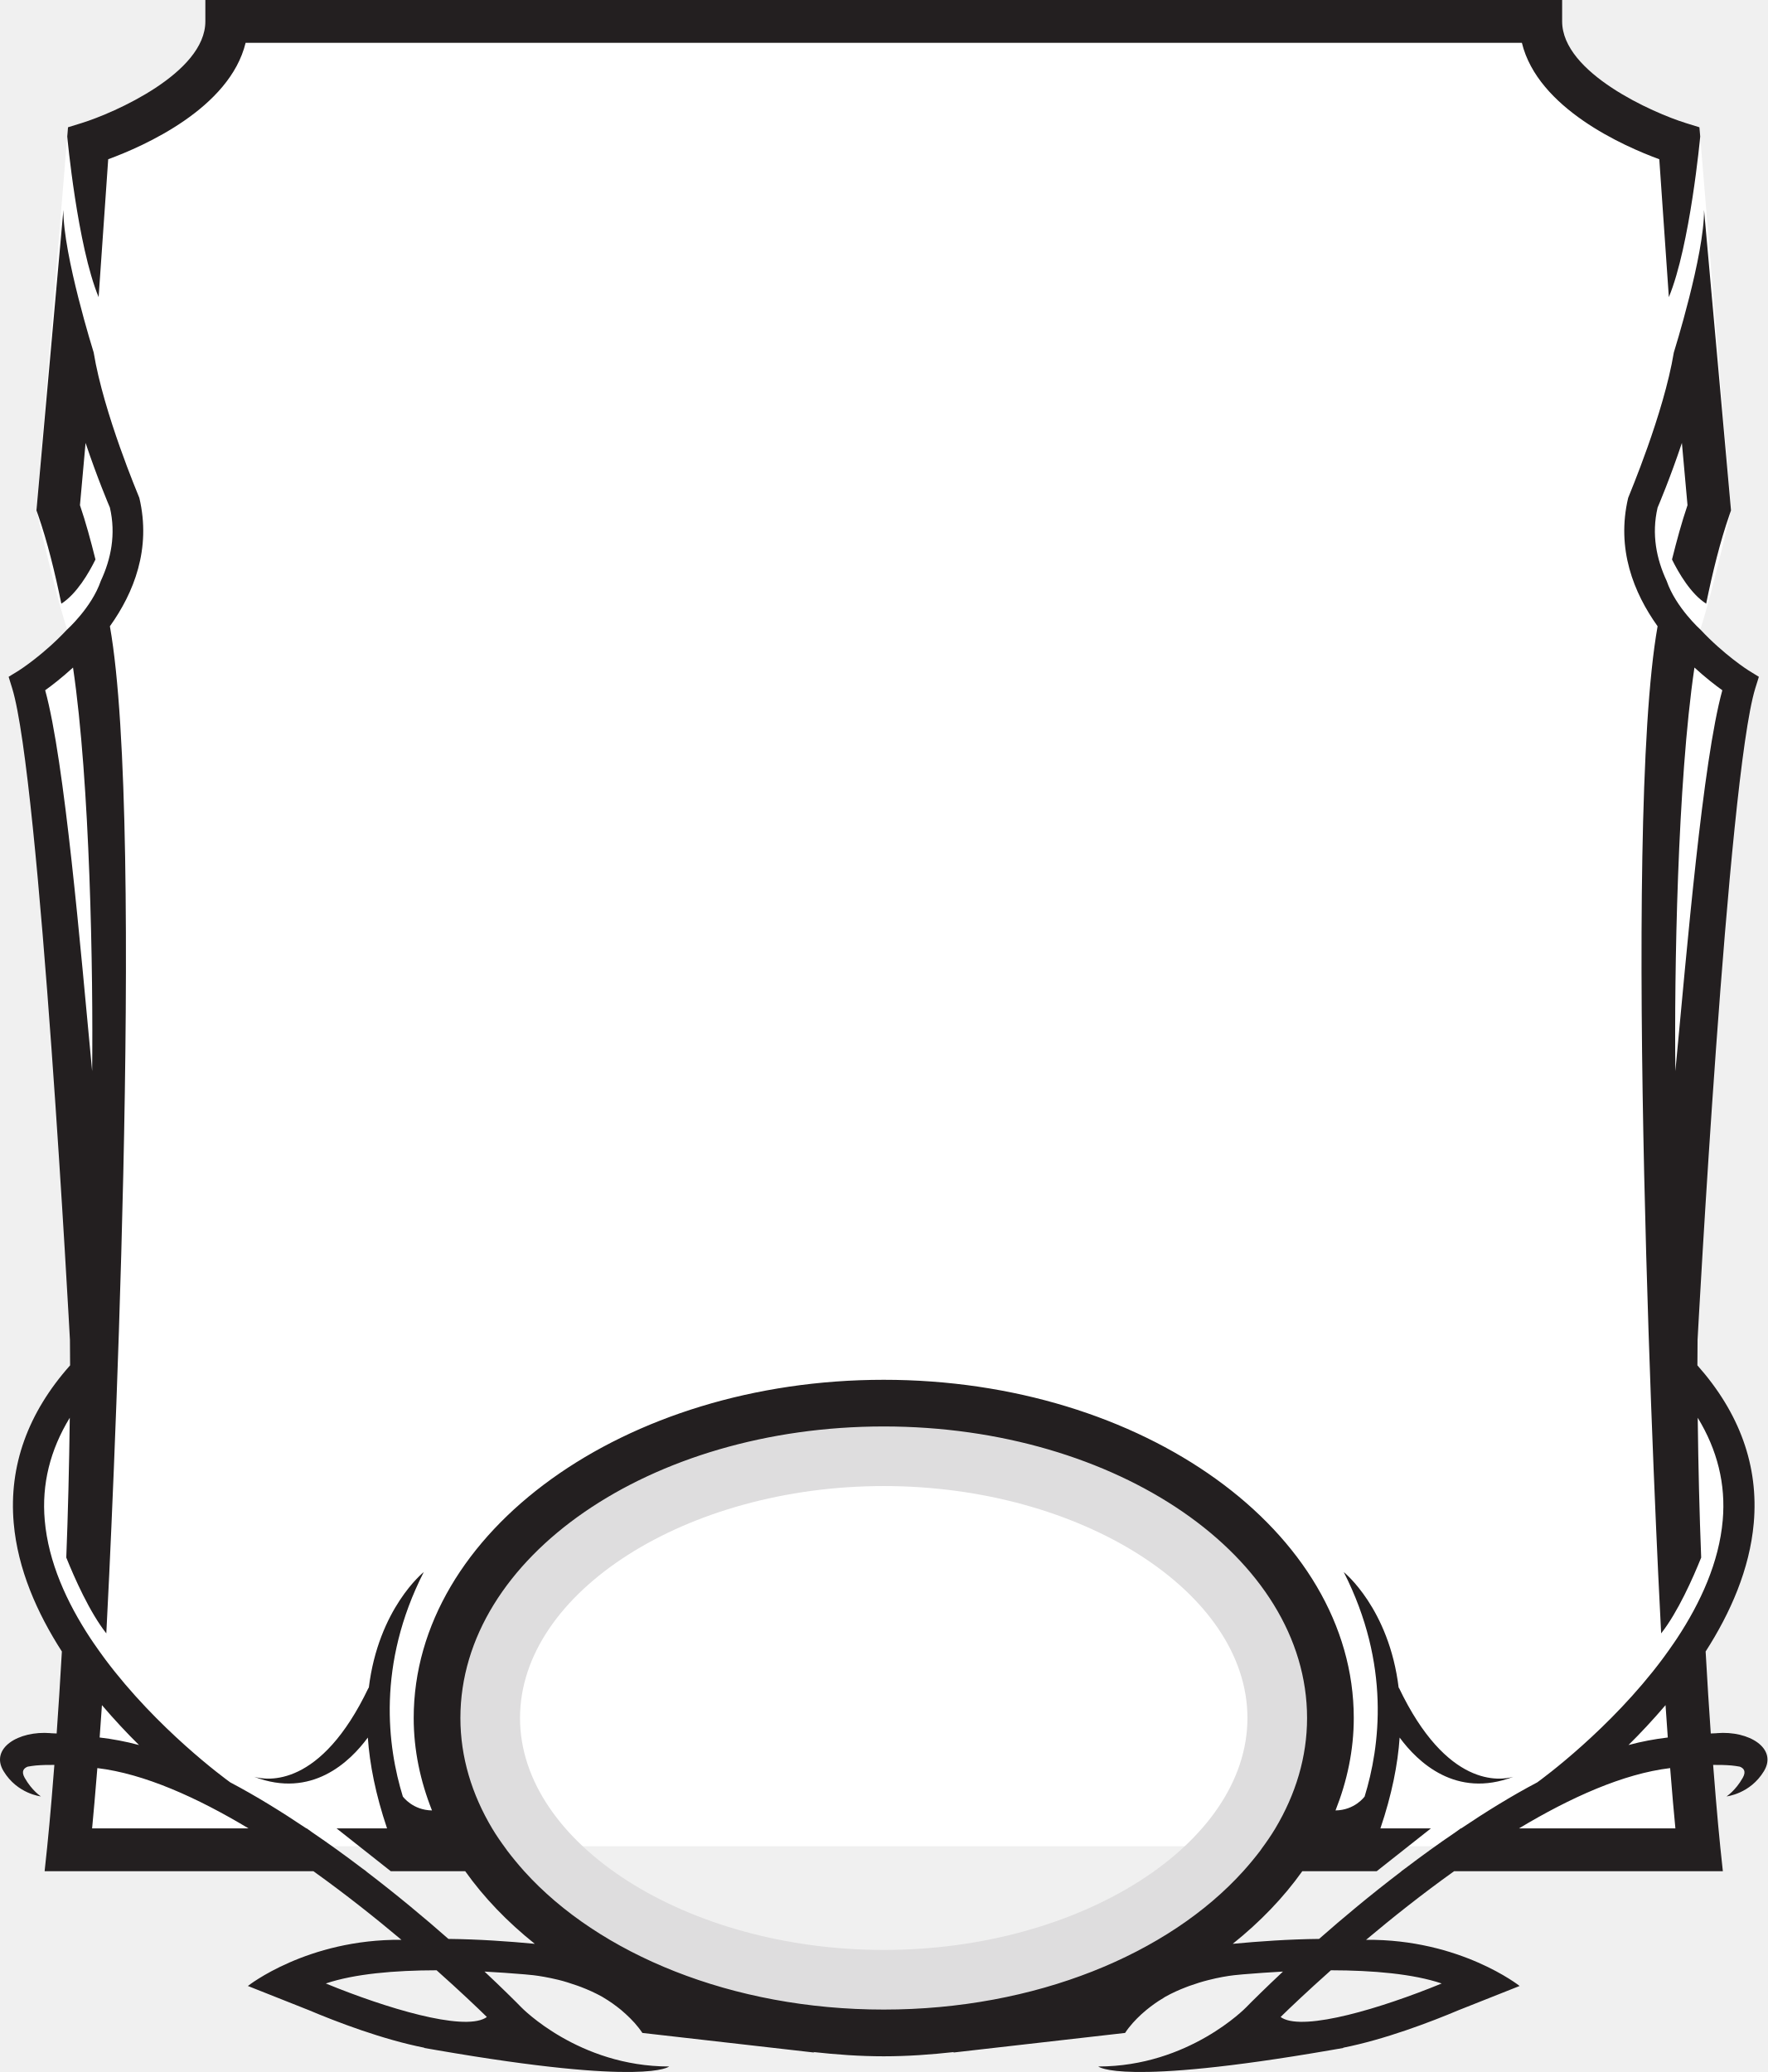
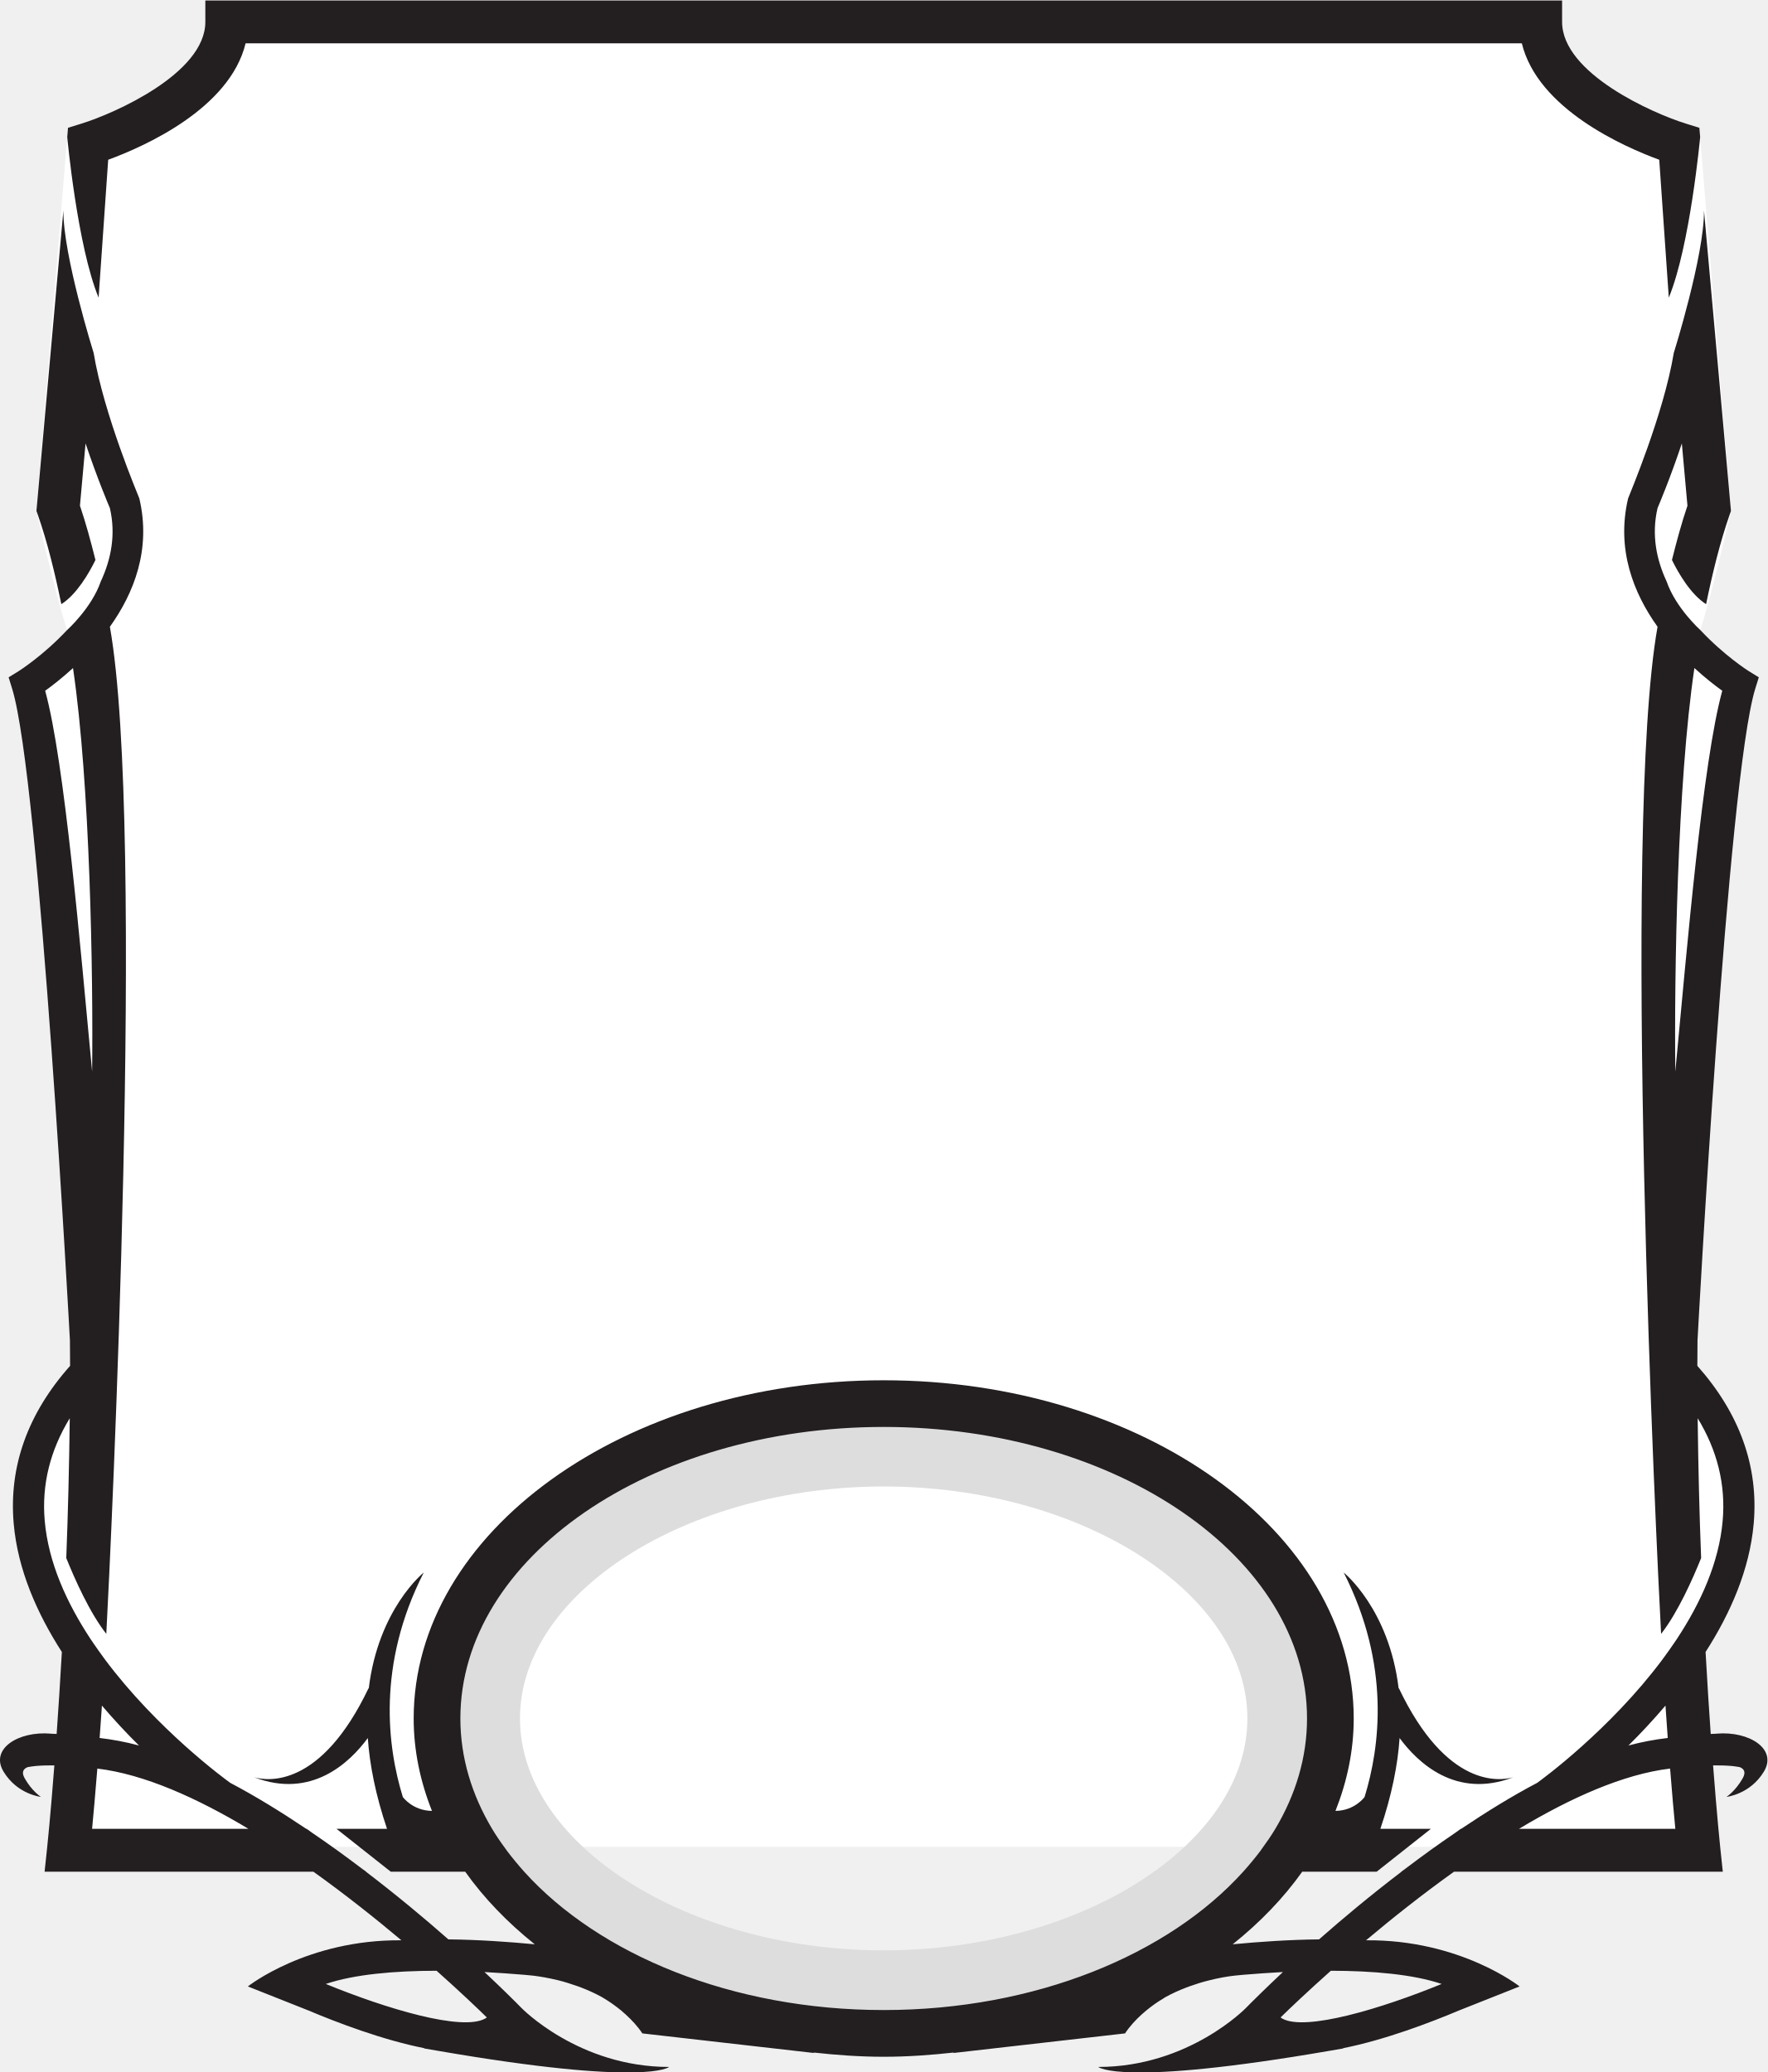
- <svg xmlns="http://www.w3.org/2000/svg" viewBox="0 0 71.002 83.243" height="83.243" width="71.002" xml:space="preserve" id="svg2" version="1.1">
-   <defs id="defs6" />
-   <g transform="matrix(1.333333,0,0,-1.333333,-40.75029,867.5922)" id="g10">
-     <g transform="translate(31.3209,630.2236)" id="g12">
-       <path id="path14" style="fill:#ffffff;fill-opacity:1;fill-rule:nonzero;stroke:none" d="m 0,0 c 0,0 2.231,-11.25 1.5,-21.5 0,0 -3.125,-3.125 0.25,-8.187 l -0.28,-5.472 h 24.397 24.398 l -0.281,5.472 c 3.375,5.062 0.25,8.187 0.25,8.187 -0.731,10.25 1.5,21.5 1.5,21.5 l -1.437,1.062 c 0.312,0.563 1.098,4.029 1.098,4.029 L 50.443,16.636 C 47.59,15.459 45.75,19.775 45.75,19.775 H 25.867 5.984 c 0,0 -1.839,-4.316 -4.693,-3.139 L 0.34,5.091 c 0,0 0.785,-3.466 1.097,-4.029 z" />
+ <svg xmlns="http://www.w3.org/2000/svg" width="71.002" height="83.243" version="1.1" viewBox="0 0 71.002 83.243" xml:space="preserve">
+   <g transform="matrix(1.3333 0 0 -1.3333 -40.75 867.59)">
+     <g transform="translate(31.321 630.22)">
+       <path d="m0 0s2.231-11.25 1.5-21.5c0 0-3.125-3.125 0.25-8.187l-0.28-5.472h48.795l-0.281 5.472c3.375 5.062 0.25 8.187 0.25 8.187-0.731 10.25 1.5 21.5 1.5 21.5l-1.437 1.062c0.312 0.563 1.098 4.029 1.098 4.029l-0.952 11.545c-2.853-1.177-4.693 3.139-4.693 3.139h-39.766s-1.839-4.316-4.693-3.139l-0.951-11.545s0.785-3.466 1.097-4.029z" fill="#fff" />
    </g>
-     <g transform="translate(57.1881,591.9395)" id="g16">
-       <path id="path18" style="fill:#deddde;fill-opacity:1;fill-rule:nonzero;stroke:none" d="m 0,0 c -5.939,0 -10.958,3.201 -10.958,6.989 0,3.788 5.019,6.989 10.958,6.989 5.939,0 10.958,-3.201 10.958,-6.989 C 10.958,3.201 5.939,0 0,0 m 0,-2.5 c 7.434,0 13.458,4.249 13.458,9.489 0,5.24 -6.024,9.489 -13.458,9.489 -7.433,0 -13.458,-4.249 -13.458,-9.489 0,-5.24 6.025,-9.489 13.458,-9.489" />
+     <g transform="translate(57.188 591.94)">
+       <path d="m0 0c-5.939 0-10.958 3.201-10.958 6.989s5.019 6.989 10.958 6.989 10.958-3.201 10.958-6.989-5.019-6.989-10.958-6.989m0-2.5c7.434 0 13.458 4.249 13.458 9.489s-6.024 9.489-13.458 9.489c-7.433 0-13.458-4.249-13.458-9.489s6.025-9.489 13.458-9.489" fill="#deddde" />
    </g>
-     <g transform="translate(33.5338,641.7412)" id="g20">
-       <path id="path22" style="fill:#231f20;fill-opacity:1;fill-rule:nonzero;stroke:none" d="m 0,0 c -0.641,1.551 -0.945,4.839 -0.945,4.839 l 0.023,0.279 0.413,0.128 c 0.968,0.3 3.725,1.507 3.725,3.063 V 8.953 H 44.094 V 8.309 c 0,-1.556 2.756,-2.763 3.724,-3.063 L 48.23,5.118 48.254,4.839 c 0,0 -0.304,-3.288 -0.945,-4.839 l -0.288,4.155 c -1.067,0.391 -3.66,1.532 -4.14,3.508 H 4.429 C 3.948,5.687 1.355,4.546 0.289,4.155 Z m -1.444,-43.269 -0.001,-0.002 c 0.055,0 0.121,-0.004 0.181,-0.008 0.052,0.733 0.106,1.561 0.157,2.47 -0.75,1.167 -1.329,2.48 -1.451,3.868 -0.151,1.724 0.426,3.321 1.699,4.754 0,0.252 -0.003,0.51 -0.005,0.767 0,0 -0.907,16.929 -1.74,19.634 l -0.107,0.346 0.31,0.191 c 0.014,0.009 0.736,0.468 1.445,1.227 0,0 0.746,0.667 1.022,1.471 0.306,0.657 0.461,1.404 0.274,2.21 -0.031,0.072 -0.379,0.891 -0.733,1.948 l -0.169,-1.876 c 0.176,-0.517 0.326,-1.07 0.467,-1.636 -0.197,-0.403 -0.568,-1.04 -1.028,-1.331 -0.195,0.949 -0.419,1.862 -0.703,2.679 l -0.047,0.13 0.812,9.054 c -0.01,-1.353 0.912,-4.294 0.912,-4.294 0.305,-1.85 1.342,-4.289 1.376,-4.382 0.363,-1.538 -0.166,-2.859 -0.887,-3.868 1.083,-6.091 0.028,-27.819 -0.108,-30.346 -0.503,0.638 -0.959,1.67 -1.206,2.284 0.051,1.316 0.087,2.739 0.105,4.213 -0.591,-0.969 -0.85,-2.003 -0.754,-3.09 0.109,-1.258 0.662,-2.471 1.377,-3.557 0.036,-0.053 0.068,-0.101 0.101,-0.149 0.097,-0.142 0.197,-0.281 0.298,-0.42 0.023,-0.03 0.035,-0.046 0.035,-0.046 v -0.002 c 1.578,-2.116 3.623,-3.611 3.778,-3.722 0.776,-0.409 1.546,-0.886 2.291,-1.386 h 0.012 l 0.165,-0.119 c 0.52,-0.353 1.024,-0.719 1.509,-1.087 l 0.118,-0.085 H 8.054 c 0.932,-0.711 1.784,-1.422 2.485,-2.04 0.913,-0.01 1.811,-0.073 2.602,-0.148 -0.825,0.659 -1.532,1.393 -2.096,2.188 H 9.408 8.802 l -1.634,1.291 H 8.69 c -0.344,1.019 -0.523,1.93 -0.579,2.736 -0.541,-0.736 -1.695,-1.846 -3.424,-1.182 0.392,-0.112 2.002,-0.347 3.448,2.687 l 0.004,-0.016 c 0.289,2.406 1.657,3.498 1.657,3.498 -1.42,-2.791 -1.091,-5.268 -0.63,-6.764 0.008,-0.009 0.297,-0.41 0.878,-0.419 -0.352,0.887 -0.551,1.818 -0.551,2.785 0,5.621 6.354,10.191 14.161,10.191 7.809,0 14.162,-4.57 14.162,-10.191 0,-0.967 -0.199,-1.898 -0.55,-2.785 0.581,0.009 0.869,0.41 0.877,0.419 0.461,1.496 0.791,3.973 -0.629,6.764 0,0 1.368,-1.092 1.656,-3.498 l 0.004,0.016 c 1.446,-3.034 3.056,-2.799 3.449,-2.687 -1.729,-0.664 -2.884,0.446 -3.425,1.182 -0.055,-0.806 -0.234,-1.717 -0.579,-2.736 h 1.522 l -1.634,-1.291 h -0.623 -1.619 c -0.565,-0.795 -1.272,-1.529 -2.096,-2.188 0.79,0.075 1.688,0.138 2.602,0.148 0.701,0.618 1.552,1.329 2.485,2.04 h -0.007 l 0.117,0.085 c 0.486,0.368 0.988,0.734 1.51,1.087 l 0.165,0.119 h 0.012 c 0.745,0.5 1.514,0.977 2.291,1.386 0.154,0.111 2.199,1.606 3.777,3.722 v 0.002 c 0,0 0.013,0.016 0.035,0.046 0.102,0.139 0.201,0.278 0.298,0.42 0.033,0.048 0.066,0.096 0.101,0.149 0.716,1.086 1.267,2.299 1.377,3.557 0.096,1.087 -0.162,2.121 -0.753,3.09 0.017,-1.474 0.052,-2.897 0.104,-4.213 -0.247,-0.614 -0.703,-1.646 -1.206,-2.284 -0.137,2.527 -1.191,24.255 -0.107,30.346 -0.721,1.009 -1.25,2.33 -0.887,3.868 0.032,0.093 1.07,2.532 1.376,4.382 0,0 0.922,2.941 0.91,4.294 l 0.813,-9.054 -0.046,-0.13 c -0.284,-0.817 -0.508,-1.73 -0.703,-2.679 -0.46,0.291 -0.831,0.928 -1.029,1.331 0.141,0.566 0.291,1.119 0.467,1.636 l -0.169,1.876 c -0.353,-1.057 -0.701,-1.876 -0.732,-1.948 -0.188,-0.806 -0.033,-1.553 0.273,-2.21 0.277,-0.804 1.022,-1.471 1.022,-1.471 0.71,-0.759 1.431,-1.218 1.446,-1.227 l 0.31,-0.191 -0.108,-0.346 c -0.832,-2.705 -1.739,-19.634 -1.739,-19.634 -0.002,-0.257 -0.005,-0.515 -0.005,-0.767 1.272,-1.433 1.85,-3.03 1.698,-4.754 -0.123,-1.388 -0.701,-2.701 -1.45,-3.868 0.05,-0.909 0.104,-1.737 0.155,-2.47 0.062,0.004 0.127,0.008 0.183,0.008 l -0.001,0.002 c 0.978,0.081 1.835,-0.462 1.419,-1.146 -0.415,-0.686 -1.126,-0.76 -1.126,-0.76 0,0 0.269,0.171 0.49,0.563 0.11,0.197 0.024,0.288 -0.09,0.333 -0.082,0.014 -0.162,0.028 -0.251,0.036 h -0.002 c -0.18,0.015 -0.369,0.019 -0.551,0.017 0.117,-1.52 0.211,-2.438 0.217,-2.488 l 0.076,-0.715 h -6.884 -1.213 c -0.962,-0.687 -1.868,-1.408 -2.652,-2.067 2.842,0.025 4.626,-1.391 4.626,-1.391 l -1.81,-0.718 10e-4,10e-4 c -0.874,-0.37 -2.259,-0.897 -3.515,-1.145 0.009,-0.002 0.02,-0.005 0.02,-0.005 -0.077,-0.014 -0.143,-0.024 -0.218,-0.037 -0.055,-0.01 -0.108,-0.021 -0.161,-0.028 -6.348,-1.099 -7.011,-0.494 -7.011,-0.494 2.731,0 4.453,1.781 4.453,1.781 l 0.157,0.159 c 0.065,0.063 0.407,0.407 0.954,0.92 -0.404,-0.022 -0.8,-0.05 -1.184,-0.082 h -0.005 c -0.098,-0.009 -0.19,-0.019 -0.286,-0.028 -0.19,-0.022 -0.465,-0.067 -0.775,-0.147 -0.18,-0.045 -0.375,-0.105 -0.575,-0.177 -0.031,-0.011 -0.061,-0.022 -0.092,-0.035 -0.207,-0.079 -0.42,-0.174 -0.626,-0.289 -0.025,-0.013 -0.047,-0.031 -0.071,-0.046 -0.174,-0.1 -0.34,-0.222 -0.503,-0.354 -0.05,-0.042 -0.099,-0.084 -0.148,-0.128 -0.179,-0.166 -0.35,-0.347 -0.492,-0.563 l -5.187,-0.592 0.041,0.017 c -0.695,-0.077 -1.402,-0.129 -2.126,-0.129 -0.722,0 -1.429,0.052 -2.125,0.129 l 0.041,-0.017 -5.187,0.592 c -0.145,0.218 -0.317,0.401 -0.499,0.567 -0.047,0.044 -0.096,0.085 -0.145,0.128 -0.167,0.135 -0.341,0.26 -0.519,0.365 -0.021,0.011 -0.039,0.025 -0.059,0.036 -0.209,0.115 -0.42,0.209 -0.626,0.288 -0.04,0.015 -0.078,0.029 -0.115,0.042 -0.197,0.069 -0.392,0.131 -0.568,0.174 -0.302,0.073 -0.565,0.117 -0.75,0.139 -0.096,0.009 -0.189,0.019 -0.286,0.028 h -0.005 c -0.384,0.032 -0.781,0.06 -1.184,0.082 0.547,-0.513 0.889,-0.857 0.953,-0.92 l 0.157,-0.159 c 0,0 1.722,-1.781 4.452,-1.781 0,0 -0.662,-0.605 -7.009,0.494 -0.054,0.007 -0.107,0.018 -0.161,0.028 -0.076,0.013 -0.142,0.023 -0.218,0.037 0,0 0.011,0.003 0.019,0.005 -1.257,0.248 -2.641,0.775 -3.514,1.145 l 0.001,-10e-4 -1.81,0.718 c 0,0 1.783,1.416 4.626,1.391 -0.784,0.659 -1.691,1.38 -2.652,2.067 h -1.23 -6.868 l 0.076,0.715 c 0.006,0.05 0.101,0.968 0.218,2.488 -0.184,0.002 -0.371,-0.002 -0.552,-0.017 h -0.002 c -0.089,-0.008 -0.169,-0.022 -0.251,-0.036 -0.113,-0.045 -0.201,-0.136 -0.091,-0.333 0.221,-0.392 0.49,-0.563 0.49,-0.563 0,0 -0.709,0.074 -1.124,0.76 -0.417,0.684 0.44,1.227 1.419,1.146 m 48.949,19.948 c 0.353,3.722 0.825,9.338 1.415,11.476 -0.212,0.151 -0.512,0.384 -0.84,0.684 -0.516,-3.485 -0.608,-9.215 -0.575,-12.16 m -1.412,-20.306 c 0.403,0.109 0.797,0.181 1.184,0.227 -0.022,0.305 -0.046,0.636 -0.068,0.975 -0.374,-0.438 -0.752,-0.844 -1.116,-1.202 m -3.298,-2.511 h 4.711 c -0.042,0.434 -0.098,1.055 -0.158,1.816 -1.41,-0.169 -3,-0.884 -4.553,-1.816 m -7.183,-5.683 c 0.015,-0.012 0.031,-0.023 0.049,-0.033 0.694,-0.391 2.98,0.294 4.804,1.042 -0.862,0.291 -2.073,0.396 -3.338,0.398 -0.708,-0.631 -1.239,-1.136 -1.515,-1.407 m -11.958,0.223 c 4.573,0 8.58,1.672 10.832,4.169 0.182,0.202 0.353,0.409 0.513,0.619 0.017,0.023 0.031,0.047 0.048,0.069 0.144,0.196 0.282,0.395 0.405,0.601 0.613,1.027 0.957,2.15 0.957,3.327 0,4.843 -5.722,8.785 -12.755,8.785 -7.032,0 -12.754,-3.942 -12.754,-8.785 0,-1.177 0.344,-2.3 0.957,-3.327 0.123,-0.206 0.26,-0.405 0.407,-0.603 0.015,-0.022 0.03,-0.044 0.047,-0.067 0.16,-0.21 0.331,-0.417 0.511,-0.619 2.252,-2.497 6.26,-4.169 10.832,-4.169 m -13.471,1.184 c -1.265,-0.002 -2.476,-0.107 -3.338,-0.398 1.824,-0.748 4.108,-1.433 4.803,-1.042 0.018,0.01 0.035,0.021 0.049,0.033 -0.276,0.271 -0.806,0.776 -1.514,1.407 M 0.031,-43.4 c 0.389,-0.046 0.781,-0.118 1.186,-0.227 -0.364,0.358 -0.743,0.764 -1.117,1.202 -0.022,-0.339 -0.045,-0.67 -0.069,-0.975 m -0.227,-2.738 h 4.711 c -1.553,0.932 -3.144,1.647 -4.553,1.816 -0.062,-0.761 -0.116,-1.382 -0.158,-1.816 m 0.001,22.817 c 0.033,2.945 -0.061,8.675 -0.576,12.16 -0.328,-0.3 -0.628,-0.533 -0.839,-0.684 0.589,-2.138 1.061,-7.754 1.415,-11.476" />
+     <g transform="translate(33.534 641.74)">
+       <path d="m0 0c-0.641 1.551-0.945 4.839-0.945 4.839l0.023 0.279 0.413 0.128c0.968 0.3 3.725 1.507 3.725 3.063v0.644h40.878v-0.644c0-1.556 2.756-2.763 3.724-3.063l0.412-0.128 0.024-0.279s-0.304-3.288-0.945-4.839l-0.288 4.155c-1.067 0.391-3.66 1.532-4.14 3.508h-38.452c-0.481-1.976-3.074-3.117-4.14-3.508zm-1.444-43.269-1e-3 -2e-3c0.055 0 0.121-4e-3 0.181-8e-3 0.052 0.733 0.106 1.561 0.157 2.47-0.75 1.167-1.329 2.48-1.451 3.868-0.151 1.724 0.426 3.321 1.699 4.754 0 0.252-3e-3 0.51-5e-3 0.767 0 0-0.907 16.929-1.74 19.634l-0.107 0.346 0.31 0.191c0.014 9e-3 0.736 0.468 1.445 1.227 0 0 0.746 0.667 1.022 1.471 0.306 0.657 0.461 1.404 0.274 2.21-0.031 0.072-0.379 0.891-0.733 1.948l-0.169-1.876c0.176-0.517 0.326-1.07 0.467-1.636-0.197-0.403-0.568-1.04-1.028-1.331-0.195 0.949-0.419 1.862-0.703 2.679l-0.047 0.13 0.812 9.054c-0.01-1.353 0.912-4.294 0.912-4.294 0.305-1.85 1.342-4.289 1.376-4.382 0.363-1.538-0.166-2.859-0.887-3.868 1.083-6.091 0.028-27.819-0.108-30.346-0.503 0.638-0.959 1.67-1.206 2.284 0.051 1.316 0.087 2.739 0.105 4.213-0.591-0.969-0.85-2.003-0.754-3.09 0.109-1.258 0.662-2.471 1.377-3.557 0.036-0.053 0.068-0.101 0.101-0.149 0.097-0.142 0.197-0.281 0.298-0.42 0.023-0.03 0.035-0.046 0.035-0.046v-2e-3c1.578-2.116 3.623-3.611 3.778-3.722 0.776-0.409 1.546-0.886 2.291-1.386h0.012l0.165-0.119c0.52-0.353 1.024-0.719 1.509-1.087l0.118-0.085h-7e-3c0.932-0.711 1.784-1.422 2.485-2.04 0.913-0.01 1.811-0.073 2.602-0.148-0.825 0.659-1.532 1.393-2.096 2.188h-2.243l-1.634 1.291h1.522c-0.344 1.019-0.523 1.93-0.579 2.736-0.541-0.736-1.695-1.846-3.424-1.182 0.392-0.112 2.002-0.347 3.448 2.687l4e-3 -0.016c0.289 2.406 1.657 3.498 1.657 3.498-1.42-2.791-1.091-5.268-0.63-6.764 8e-3 -9e-3 0.297-0.41 0.878-0.419-0.352 0.887-0.551 1.818-0.551 2.785 0 5.621 6.354 10.191 14.161 10.191 7.809 0 14.162-4.57 14.162-10.191 0-0.967-0.199-1.898-0.55-2.785 0.581 9e-3 0.869 0.41 0.877 0.419 0.461 1.496 0.791 3.973-0.629 6.764 0 0 1.368-1.092 1.656-3.498l4e-3 0.016c1.446-3.034 3.056-2.799 3.449-2.687-1.729-0.664-2.884 0.446-3.425 1.182-0.055-0.806-0.234-1.717-0.579-2.736h1.522l-1.634-1.291h-2.242c-0.565-0.795-1.272-1.529-2.096-2.188 0.79 0.075 1.688 0.138 2.602 0.148 0.701 0.618 1.552 1.329 2.485 2.04h-7e-3l0.117 0.085c0.486 0.368 0.988 0.734 1.51 1.087l0.165 0.119h0.012c0.745 0.5 1.514 0.977 2.291 1.386 0.154 0.111 2.199 1.606 3.777 3.722v2e-3s0.013 0.016 0.035 0.046c0.102 0.139 0.201 0.278 0.298 0.42 0.033 0.048 0.066 0.096 0.101 0.149 0.716 1.086 1.267 2.299 1.377 3.557 0.096 1.087-0.162 2.121-0.753 3.09 0.017-1.474 0.052-2.897 0.104-4.213-0.247-0.614-0.703-1.646-1.206-2.284-0.137 2.527-1.191 24.255-0.107 30.346-0.721 1.009-1.25 2.33-0.887 3.868 0.032 0.093 1.07 2.532 1.376 4.382 0 0 0.922 2.941 0.91 4.294l0.813-9.054-0.046-0.13c-0.284-0.817-0.508-1.73-0.703-2.679-0.46 0.291-0.831 0.928-1.029 1.331 0.141 0.566 0.291 1.119 0.467 1.636l-0.169 1.876c-0.353-1.057-0.701-1.876-0.732-1.948-0.188-0.806-0.033-1.553 0.273-2.21 0.277-0.804 1.022-1.471 1.022-1.471 0.71-0.759 1.431-1.218 1.446-1.227l0.31-0.191-0.108-0.346c-0.832-2.705-1.739-19.634-1.739-19.634-2e-3 -0.257-5e-3 -0.515-5e-3 -0.767 1.272-1.433 1.85-3.03 1.698-4.754-0.123-1.388-0.701-2.701-1.45-3.868 0.05-0.909 0.104-1.737 0.155-2.47 0.062 4e-3 0.127 8e-3 0.183 8e-3l-1e-3 2e-3c0.978 0.081 1.835-0.462 1.419-1.146-0.415-0.686-1.126-0.76-1.126-0.76s0.269 0.171 0.49 0.563c0.11 0.197 0.024 0.288-0.09 0.333-0.082 0.014-0.162 0.028-0.251 0.036h-2e-3c-0.18 0.015-0.369 0.019-0.551 0.017 0.117-1.52 0.211-2.438 0.217-2.488l0.076-0.715h-8.097c-0.962-0.687-1.868-1.408-2.652-2.067 2.842 0.025 4.626-1.391 4.626-1.391l-1.81-0.718 1e-3 1e-3c-0.874-0.37-2.259-0.897-3.515-1.145 9e-3 -2e-3 0.02-5e-3 0.02-5e-3 -0.077-0.014-0.143-0.024-0.218-0.037-0.055-0.01-0.108-0.021-0.161-0.028-6.348-1.099-7.011-0.494-7.011-0.494 2.731 0 4.453 1.781 4.453 1.781l0.157 0.159c0.065 0.063 0.407 0.407 0.954 0.92-0.404-0.022-0.8-0.05-1.184-0.082h-5e-3c-0.098-9e-3 -0.19-0.019-0.286-0.028-0.19-0.022-0.465-0.067-0.775-0.147-0.18-0.045-0.375-0.105-0.575-0.177-0.031-0.011-0.061-0.022-0.092-0.035-0.207-0.079-0.42-0.174-0.626-0.289-0.025-0.013-0.047-0.031-0.071-0.046-0.174-0.1-0.34-0.222-0.503-0.354-0.05-0.042-0.099-0.084-0.148-0.128-0.179-0.166-0.35-0.347-0.492-0.563l-5.187-0.592 0.041 0.017c-0.695-0.077-1.402-0.129-2.126-0.129-0.722 0-1.429 0.052-2.125 0.129l0.041-0.017-5.187 0.592c-0.145 0.218-0.317 0.401-0.499 0.567-0.047 0.044-0.096 0.085-0.145 0.128-0.167 0.135-0.341 0.26-0.519 0.365-0.021 0.011-0.039 0.025-0.059 0.036-0.209 0.115-0.42 0.209-0.626 0.288-0.04 0.015-0.078 0.029-0.115 0.042-0.197 0.069-0.392 0.131-0.568 0.174-0.302 0.073-0.565 0.117-0.75 0.139-0.096 9e-3 -0.189 0.019-0.286 0.028h-5e-3c-0.384 0.032-0.781 0.06-1.184 0.082 0.547-0.513 0.889-0.857 0.953-0.92l0.157-0.159s1.722-1.781 4.452-1.781c0 0-0.662-0.605-7.009 0.494-0.054 7e-3 -0.107 0.018-0.161 0.028-0.076 0.013-0.142 0.023-0.218 0.037 0 0 0.011 3e-3 0.019 5e-3 -1.257 0.248-2.641 0.775-3.514 1.145l1e-3 -1e-3 -1.81 0.718s1.783 1.416 4.626 1.391c-0.784 0.659-1.691 1.38-2.652 2.067h-8.098l0.076 0.715c6e-3 0.05 0.101 0.968 0.218 2.488-0.184 2e-3 -0.371-2e-3 -0.552-0.017h-2e-3c-0.089-8e-3 -0.169-0.022-0.251-0.036-0.113-0.045-0.201-0.136-0.091-0.333 0.221-0.392 0.49-0.563 0.49-0.563s-0.709 0.074-1.124 0.76c-0.417 0.684 0.44 1.227 1.419 1.146m48.949 19.948c0.353 3.722 0.825 9.338 1.415 11.476-0.212 0.151-0.512 0.384-0.84 0.684-0.516-3.485-0.608-9.215-0.575-12.16m-1.412-20.306c0.403 0.109 0.797 0.181 1.184 0.227-0.022 0.305-0.046 0.636-0.068 0.975-0.374-0.438-0.752-0.844-1.116-1.202m-3.298-2.511h4.711c-0.042 0.434-0.098 1.055-0.158 1.816-1.41-0.169-3-0.884-4.553-1.816m-7.183-5.683c0.015-0.012 0.031-0.023 0.049-0.033 0.694-0.391 2.98 0.294 4.804 1.042-0.862 0.291-2.073 0.396-3.338 0.398-0.708-0.631-1.239-1.136-1.515-1.407m-11.958 0.223c4.573 0 8.58 1.672 10.832 4.169 0.182 0.202 0.353 0.409 0.513 0.619 0.017 0.023 0.031 0.047 0.048 0.069 0.144 0.196 0.282 0.395 0.405 0.601 0.613 1.027 0.957 2.15 0.957 3.327 0 4.843-5.722 8.785-12.755 8.785-7.032 0-12.754-3.942-12.754-8.785 0-1.177 0.344-2.3 0.957-3.327 0.123-0.206 0.26-0.405 0.407-0.603 0.015-0.022 0.03-0.044 0.047-0.067 0.16-0.21 0.331-0.417 0.511-0.619 2.252-2.497 6.26-4.169 10.832-4.169m-13.471 1.184c-1.265-2e-3 -2.476-0.107-3.338-0.398 1.824-0.748 4.108-1.433 4.803-1.042 0.018 0.01 0.035 0.021 0.049 0.033-0.276 0.271-0.806 0.776-1.514 1.407m-10.152 7.014c0.389-0.046 0.781-0.118 1.186-0.227-0.364 0.358-0.743 0.764-1.117 1.202-0.022-0.339-0.045-0.67-0.069-0.975m-0.227-2.738h4.711c-1.553 0.932-3.144 1.647-4.553 1.816-0.062-0.761-0.116-1.382-0.158-1.816m1e-3 22.817c0.033 2.945-0.061 8.675-0.576 12.16-0.328-0.3-0.628-0.533-0.839-0.684 0.589-2.138 1.061-7.754 1.415-11.476" fill="#231f20" />
    </g>
  </g>
</svg>
